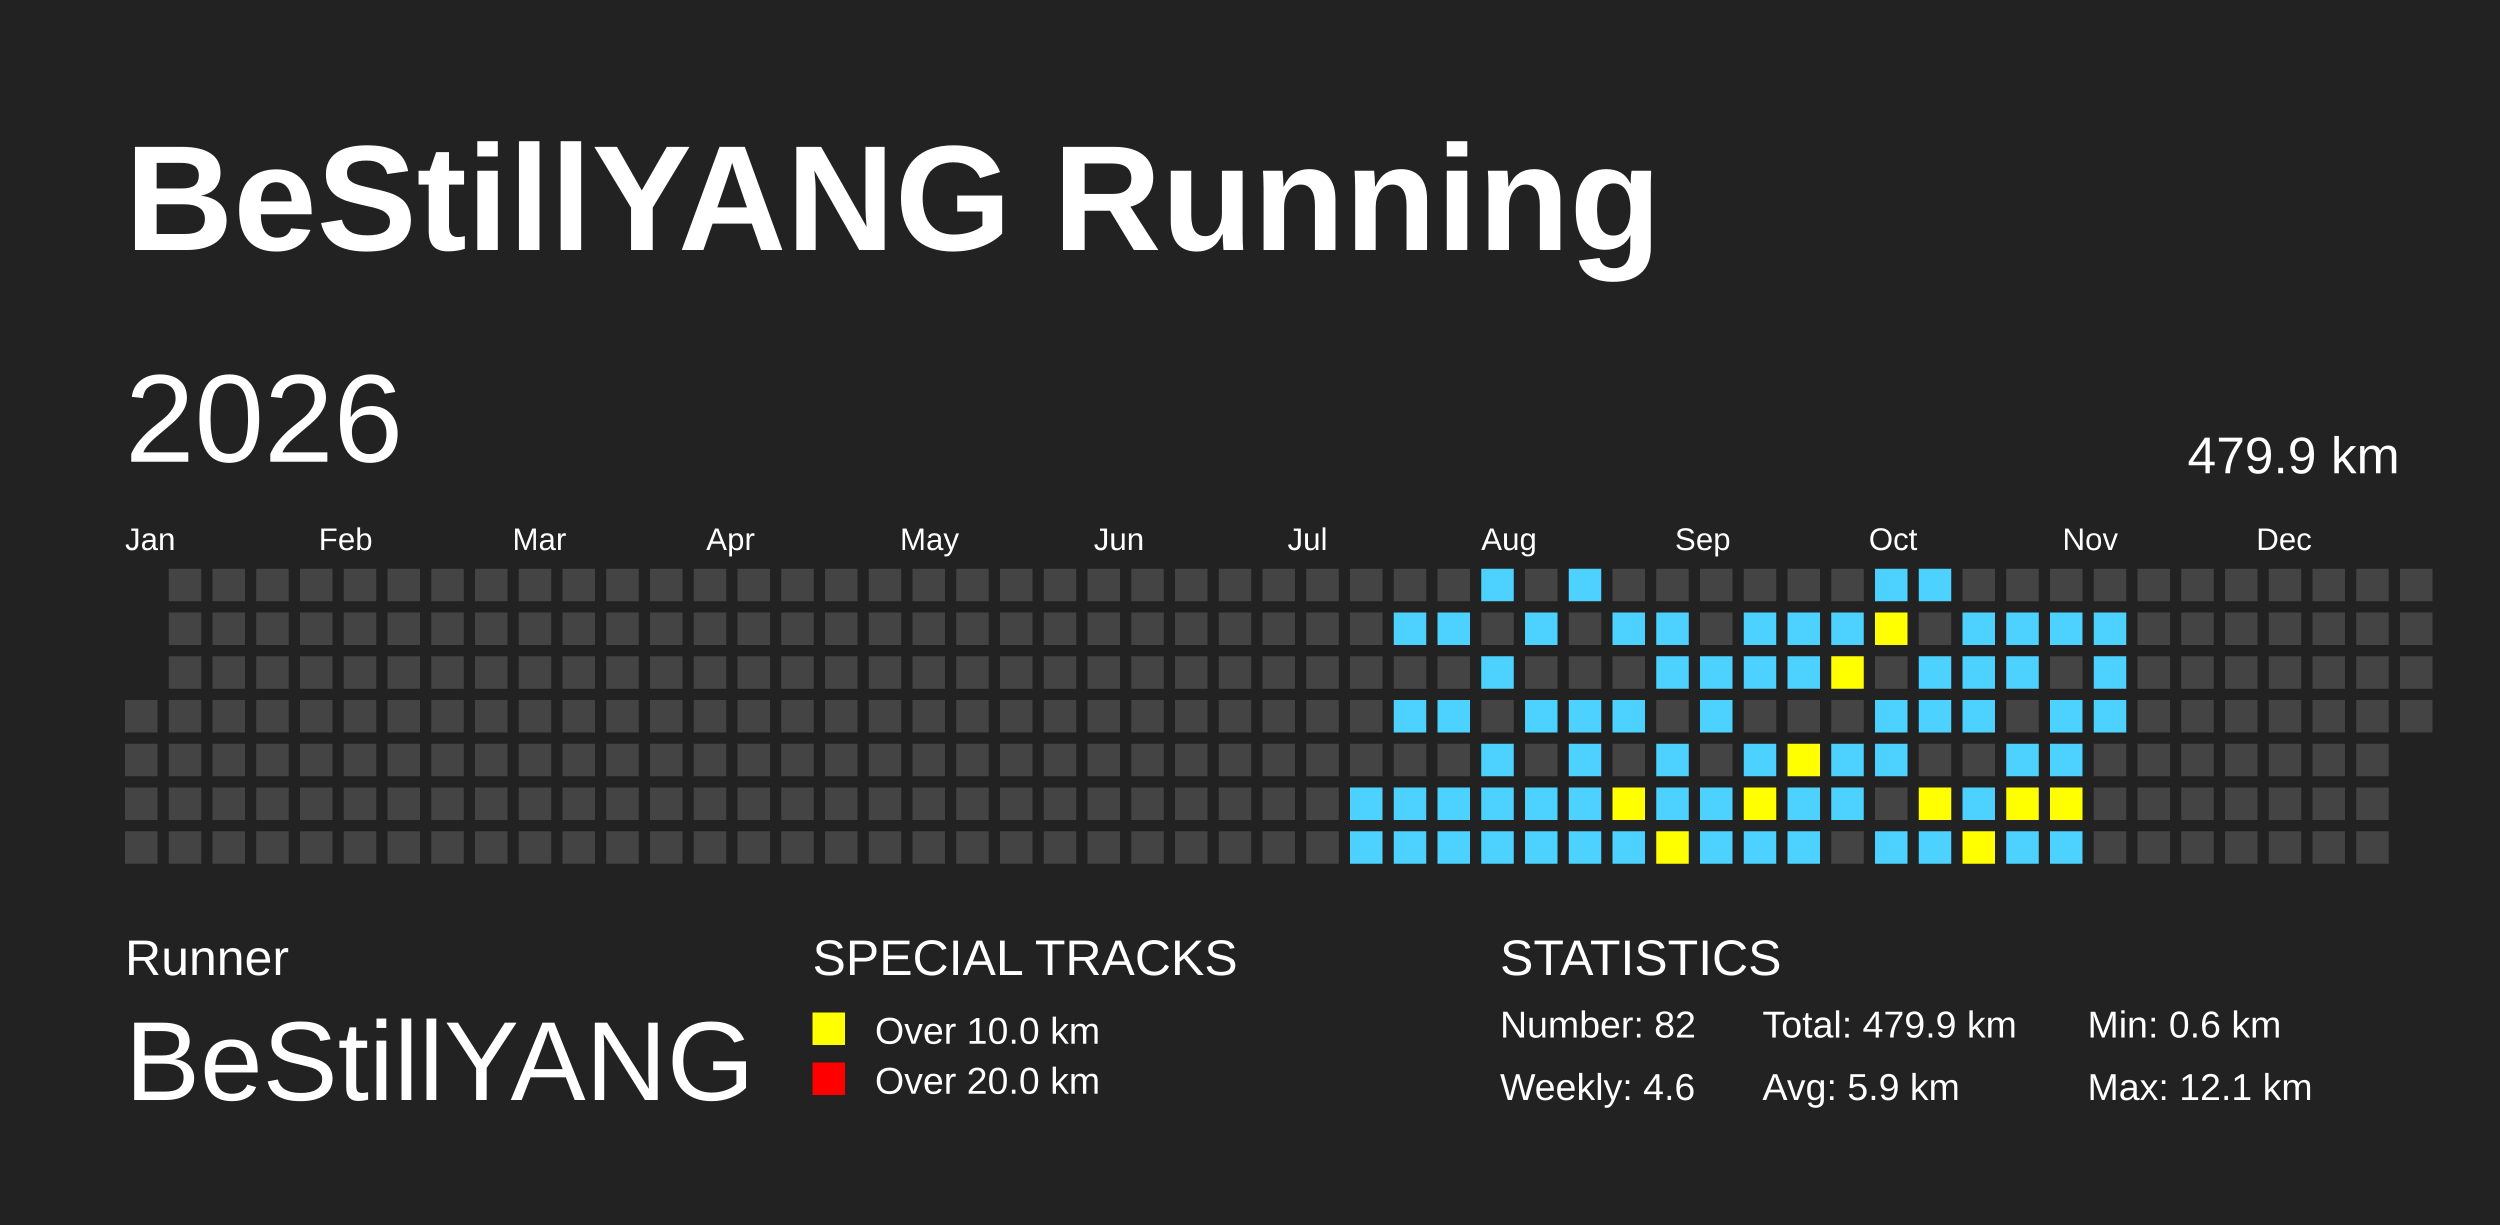
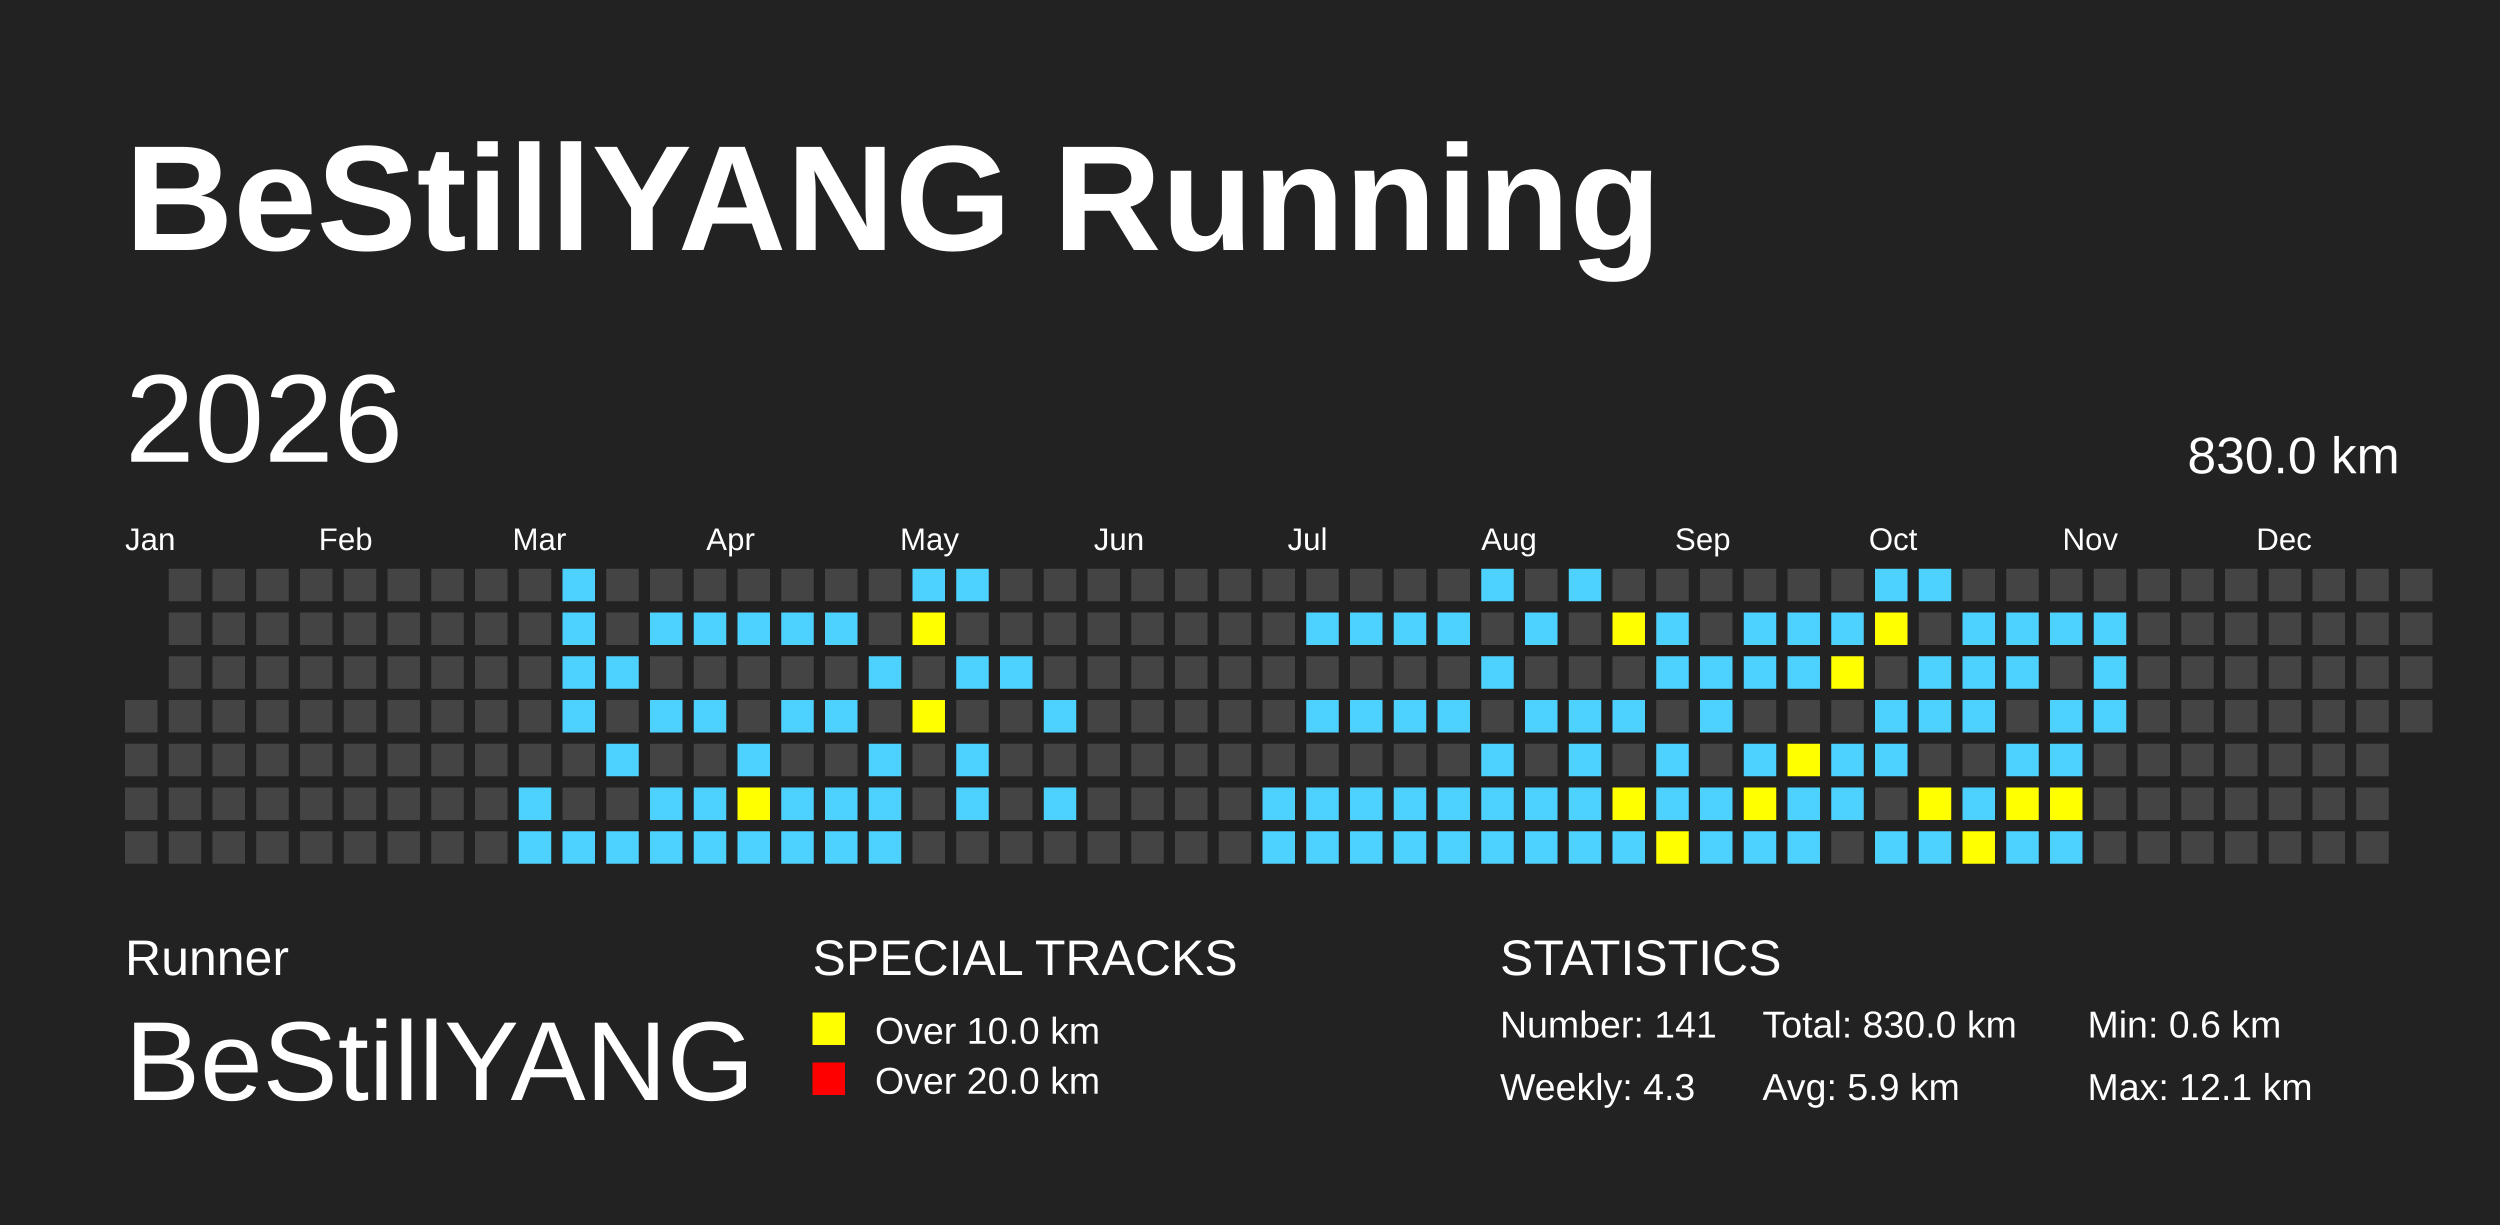
<svg xmlns="http://www.w3.org/2000/svg" baseProfile="full" height="98mm" version="1.1" viewBox="0,0,200,98" width="200mm">
  <defs>
    <pattern height="2" id="indoor-stripe" patternUnits="userSpaceOnUse" width="2">
      <line stroke="white" stroke-opacity="0.45" stroke-width="0.5" x1="0" x2="2" y1="2" y2="0" />
    </pattern>
  </defs>
  <rect fill="#222222" height="98" width="200" x="0" y="0" />
  <text fill="#FFFFFF" style="font-size:12px; font-family:Arial; font-weight:bold;" x="10" y="20">BeStillYANG Running</text>
  <text fill="#FFFFFF" style="font-size:4px; font-family:Arial" x="10" y="78">Runner</text>
  <text fill="#FFFFFF" style="font-size:9px; font-family:Arial" x="10" y="88">BeStillYANG</text>
  <text fill="#FFFFFF" style="font-size:4px; font-family:Arial" x="65" y="78">SPECIAL TRACKS</text>
  <rect fill="yellow" height="2.6" width="2.6" x="65" y="81" />
  <text fill="#FFFFFF" style="font-size:3px; font-family:Arial" x="70" y="83.5">Over 10.0 km</text>
  <rect fill="red" height="2.6" width="2.6" x="65" y="85" />
  <text fill="#FFFFFF" style="font-size:3px; font-family:Arial" x="70" y="87.5">Over 20.0 km</text>
  <text fill="#FFFFFF" style="font-size:4px; font-family:Arial" x="120" y="78">STATISTICS</text>
-   <text fill="#FFFFFF" style="font-size:3px; font-family:Arial" x="120" y="83">Number: 82</text>
-   <text fill="#FFFFFF" style="font-size:3px; font-family:Arial" x="120" y="88">Weekly: 4.6</text>
-   <text fill="#FFFFFF" style="font-size:3px; font-family:Arial" x="141" y="83">Total: 479.9 km</text>
+   <text fill="#FFFFFF" style="font-size:3px; font-family:Arial" x="120" y="83">Number: 141</text>
+   <text fill="#FFFFFF" style="font-size:3px; font-family:Arial" x="120" y="88">Weekly: 4.3</text>
+   <text fill="#FFFFFF" style="font-size:3px; font-family:Arial" x="141" y="83">Total: 830.0 km</text>
  <text fill="#FFFFFF" style="font-size:3px; font-family:Arial" x="141" y="88">Avg: 5.9 km</text>
  <text fill="#FFFFFF" style="font-size:3px; font-family:Arial" x="167" y="83">Min: 0.6 km</text>
  <text fill="#FFFFFF" style="font-size:3px; font-family:Arial" x="167" y="88">Max: 12.1 km</text>
  <text dominant-baseline="hanging" fill="#FFFFFF" style="font-size:10.0px; font-family:Arial;" x="10" y="30">2026</text>
-   <text dominant-baseline="hanging" fill="#FFFFFF" style="font-size:4.125px; font-family:Arial;" x="175" y="35">479.9 km</text>
+   <text dominant-baseline="hanging" fill="#FFFFFF" style="font-size:4.125px; font-family:Arial;" x="175" y="35">830.0 km</text>
  <text fill="#FFFFFF" style="font-size:2.5px; font-family:Arial" x="10.0" y="44">Jan</text>
  <text fill="#FFFFFF" style="font-size:2.5px; font-family:Arial" x="25.5" y="44">Feb</text>
  <text fill="#FFFFFF" style="font-size:2.5px; font-family:Arial" x="41.0" y="44">Mar</text>
  <text fill="#FFFFFF" style="font-size:2.5px; font-family:Arial" x="56.5" y="44">Apr</text>
  <text fill="#FFFFFF" style="font-size:2.5px; font-family:Arial" x="72.0" y="44">May</text>
  <text fill="#FFFFFF" style="font-size:2.5px; font-family:Arial" x="87.5" y="44">Jun</text>
  <text fill="#FFFFFF" style="font-size:2.5px; font-family:Arial" x="103.0" y="44">Jul</text>
  <text fill="#FFFFFF" style="font-size:2.5px; font-family:Arial" x="118.5" y="44">Aug</text>
  <text fill="#FFFFFF" style="font-size:2.5px; font-family:Arial" x="134.0" y="44">Sep</text>
  <text fill="#FFFFFF" style="font-size:2.5px; font-family:Arial" x="149.5" y="44">Oct</text>
  <text fill="#FFFFFF" style="font-size:2.5px; font-family:Arial" x="165.0" y="44">Nov</text>
  <text fill="#FFFFFF" style="font-size:2.5px; font-family:Arial" x="180.5" y="44">Dec</text>
  <rect fill="#444444" height="2.6" width="2.6" x="10.0" y="56.0" />
  <rect fill="#444444" height="2.6" width="2.6" x="10.0" y="59.5" />
  <rect fill="#444444" height="2.6" width="2.6" x="10.0" y="63.0" />
  <rect fill="#444444" height="2.6" width="2.6" x="10.0" y="66.5" />
  <rect fill="#444444" height="2.6" width="2.6" x="13.5" y="45.5" />
  <rect fill="#444444" height="2.6" width="2.6" x="13.5" y="49.0" />
  <rect fill="#444444" height="2.6" width="2.6" x="13.5" y="52.5" />
  <rect fill="#444444" height="2.6" width="2.6" x="13.5" y="56.0" />
  <rect fill="#444444" height="2.6" width="2.6" x="13.5" y="59.5" />
  <rect fill="#444444" height="2.6" width="2.6" x="13.5" y="63.0" />
  <rect fill="#444444" height="2.6" width="2.6" x="13.5" y="66.5" />
  <rect fill="#444444" height="2.6" width="2.6" x="17.0" y="45.5" />
  <rect fill="#444444" height="2.6" width="2.6" x="17.0" y="49.0" />
  <rect fill="#444444" height="2.6" width="2.6" x="17.0" y="52.5" />
  <rect fill="#444444" height="2.6" width="2.6" x="17.0" y="56.0" />
  <rect fill="#444444" height="2.6" width="2.6" x="17.0" y="59.5" />
  <rect fill="#444444" height="2.6" width="2.6" x="17.0" y="63.0" />
  <rect fill="#444444" height="2.6" width="2.6" x="17.0" y="66.5" />
  <rect fill="#444444" height="2.6" width="2.6" x="20.5" y="45.5" />
  <rect fill="#444444" height="2.6" width="2.6" x="20.5" y="49.0" />
  <rect fill="#444444" height="2.6" width="2.6" x="20.5" y="52.5" />
  <rect fill="#444444" height="2.6" width="2.6" x="20.5" y="56.0" />
  <rect fill="#444444" height="2.6" width="2.6" x="20.5" y="59.5" />
  <rect fill="#444444" height="2.6" width="2.6" x="20.5" y="63.0" />
  <rect fill="#444444" height="2.6" width="2.6" x="20.5" y="66.5" />
  <rect fill="#444444" height="2.6" width="2.6" x="24.0" y="45.5" />
  <rect fill="#444444" height="2.6" width="2.6" x="24.0" y="49.0" />
  <rect fill="#444444" height="2.6" width="2.6" x="24.0" y="52.5" />
  <rect fill="#444444" height="2.6" width="2.6" x="24.0" y="56.0" />
  <rect fill="#444444" height="2.6" width="2.6" x="24.0" y="59.5" />
  <rect fill="#444444" height="2.6" width="2.6" x="24.0" y="63.0" />
  <rect fill="#444444" height="2.6" width="2.6" x="24.0" y="66.5" />
  <rect fill="#444444" height="2.6" width="2.6" x="27.5" y="45.5" />
  <rect fill="#444444" height="2.6" width="2.6" x="27.5" y="49.0" />
  <rect fill="#444444" height="2.6" width="2.6" x="27.5" y="52.5" />
  <rect fill="#444444" height="2.6" width="2.6" x="27.5" y="56.0" />
  <rect fill="#444444" height="2.6" width="2.6" x="27.5" y="59.5" />
  <rect fill="#444444" height="2.6" width="2.6" x="27.5" y="63.0" />
  <rect fill="#444444" height="2.6" width="2.6" x="27.5" y="66.5" />
  <rect fill="#444444" height="2.6" width="2.6" x="31.0" y="45.5" />
  <rect fill="#444444" height="2.6" width="2.6" x="31.0" y="49.0" />
  <rect fill="#444444" height="2.6" width="2.6" x="31.0" y="52.5" />
  <rect fill="#444444" height="2.6" width="2.6" x="31.0" y="56.0" />
  <rect fill="#444444" height="2.6" width="2.6" x="31.0" y="59.5" />
  <rect fill="#444444" height="2.6" width="2.6" x="31.0" y="63.0" />
  <rect fill="#444444" height="2.6" width="2.6" x="31.0" y="66.5" />
  <rect fill="#444444" height="2.6" width="2.6" x="34.5" y="45.5" />
  <rect fill="#444444" height="2.6" width="2.6" x="34.5" y="49.0" />
  <rect fill="#444444" height="2.6" width="2.6" x="34.5" y="52.5" />
  <rect fill="#444444" height="2.6" width="2.6" x="34.5" y="56.0" />
  <rect fill="#444444" height="2.6" width="2.6" x="34.5" y="59.5" />
  <rect fill="#444444" height="2.6" width="2.6" x="34.5" y="63.0" />
  <rect fill="#444444" height="2.6" width="2.6" x="34.5" y="66.5" />
  <rect fill="#444444" height="2.6" width="2.6" x="38.0" y="45.5" />
  <rect fill="#444444" height="2.6" width="2.6" x="38.0" y="49.0" />
  <rect fill="#444444" height="2.6" width="2.6" x="38.0" y="52.5" />
  <rect fill="#444444" height="2.6" width="2.6" x="38.0" y="56.0" />
  <rect fill="#444444" height="2.6" width="2.6" x="38.0" y="59.5" />
  <rect fill="#444444" height="2.6" width="2.6" x="38.0" y="63.0" />
  <rect fill="#444444" height="2.6" width="2.6" x="38.0" y="66.5" />
  <rect fill="#444444" height="2.6" width="2.6" x="41.5" y="45.5" />
  <rect fill="#444444" height="2.6" width="2.6" x="41.5" y="49.0" />
  <rect fill="#444444" height="2.6" width="2.6" x="41.5" y="52.5" />
  <rect fill="#444444" height="2.6" width="2.6" x="41.5" y="56.0" />
  <rect fill="#444444" height="2.6" width="2.6" x="41.5" y="59.5" />
-   <rect fill="#444444" height="2.6" width="2.6" x="41.5" y="63.0" />
-   <rect fill="#444444" height="2.6" width="2.6" x="41.5" y="66.5" />
-   <rect fill="#444444" height="2.6" width="2.6" x="45.0" y="45.5" />
-   <rect fill="#444444" height="2.6" width="2.6" x="45.0" y="49.0" />
-   <rect fill="#444444" height="2.6" width="2.6" x="45.0" y="52.5" />
-   <rect fill="#444444" height="2.6" width="2.6" x="45.0" y="56.0" />
+   <rect fill="#4DD2FF" height="2.6" width="2.6" x="41.5" y="63.0" />
+   <rect fill="#4DD2FF" height="2.6" width="2.6" x="41.5" y="66.5" />
+   <rect fill="#4DD2FF" height="2.6" width="2.6" x="45.0" y="45.5" />
+   <rect fill="#4DD2FF" height="2.6" width="2.6" x="45.0" y="49.0" />
+   <rect fill="#4DD2FF" height="2.6" width="2.6" x="45.0" y="52.5" />
+   <rect fill="#4DD2FF" height="2.6" width="2.6" x="45.0" y="56.0" />
  <rect fill="#444444" height="2.6" width="2.6" x="45.0" y="59.5" />
  <rect fill="#444444" height="2.6" width="2.6" x="45.0" y="63.0" />
-   <rect fill="#444444" height="2.6" width="2.6" x="45.0" y="66.5" />
+   <rect fill="#4DD2FF" height="2.6" width="2.6" x="45.0" y="66.5" />
  <rect fill="#444444" height="2.6" width="2.6" x="48.5" y="45.5" />
  <rect fill="#444444" height="2.6" width="2.6" x="48.5" y="49.0" />
-   <rect fill="#444444" height="2.6" width="2.6" x="48.5" y="52.5" />
+   <rect fill="#4DD2FF" height="2.6" width="2.6" x="48.5" y="52.5" />
  <rect fill="#444444" height="2.6" width="2.6" x="48.5" y="56.0" />
-   <rect fill="#444444" height="2.6" width="2.6" x="48.5" y="59.5" />
+   <rect fill="#4DD2FF" height="2.6" width="2.6" x="48.5" y="59.5" />
  <rect fill="#444444" height="2.6" width="2.6" x="48.5" y="63.0" />
-   <rect fill="#444444" height="2.6" width="2.6" x="48.5" y="66.5" />
+   <rect fill="#4DD2FF" height="2.6" width="2.6" x="48.5" y="66.5" />
  <rect fill="#444444" height="2.6" width="2.6" x="52.0" y="45.5" />
-   <rect fill="#444444" height="2.6" width="2.6" x="52.0" y="49.0" />
+   <rect fill="#4DD2FF" height="2.6" width="2.6" x="52.0" y="49.0" />
  <rect fill="#444444" height="2.6" width="2.6" x="52.0" y="52.5" />
-   <rect fill="#444444" height="2.6" width="2.6" x="52.0" y="56.0" />
+   <rect fill="#4DD2FF" height="2.6" width="2.6" x="52.0" y="56.0" />
  <rect fill="#444444" height="2.6" width="2.6" x="52.0" y="59.5" />
-   <rect fill="#444444" height="2.6" width="2.6" x="52.0" y="63.0" />
-   <rect fill="#444444" height="2.6" width="2.6" x="52.0" y="66.5" />
+   <rect fill="#4DD2FF" height="2.6" width="2.6" x="52.0" y="63.0" />
+   <rect fill="#4DD2FF" height="2.6" width="2.6" x="52.0" y="66.5" />
  <rect fill="#444444" height="2.6" width="2.6" x="55.5" y="45.5" />
-   <rect fill="#444444" height="2.6" width="2.6" x="55.5" y="49.0" />
+   <rect fill="#4DD2FF" height="2.6" width="2.6" x="55.5" y="49.0" />
  <rect fill="#444444" height="2.6" width="2.6" x="55.5" y="52.5" />
-   <rect fill="#444444" height="2.6" width="2.6" x="55.5" y="56.0" />
+   <rect fill="#4DD2FF" height="2.6" width="2.6" x="55.5" y="56.0" />
  <rect fill="#444444" height="2.6" width="2.6" x="55.5" y="59.5" />
-   <rect fill="#444444" height="2.6" width="2.6" x="55.5" y="63.0" />
-   <rect fill="#444444" height="2.6" width="2.6" x="55.5" y="66.5" />
+   <rect fill="#4DD2FF" height="2.6" width="2.6" x="55.5" y="63.0" />
+   <rect fill="#4DD2FF" height="2.6" width="2.6" x="55.5" y="66.5" />
  <rect fill="#444444" height="2.6" width="2.6" x="59.0" y="45.5" />
-   <rect fill="#444444" height="2.6" width="2.6" x="59.0" y="49.0" />
+   <rect fill="#4DD2FF" height="2.6" width="2.6" x="59.0" y="49.0" />
  <rect fill="#444444" height="2.6" width="2.6" x="59.0" y="52.5" />
  <rect fill="#444444" height="2.6" width="2.6" x="59.0" y="56.0" />
-   <rect fill="#444444" height="2.6" width="2.6" x="59.0" y="59.5" />
-   <rect fill="#444444" height="2.6" width="2.6" x="59.0" y="63.0" />
-   <rect fill="#444444" height="2.6" width="2.6" x="59.0" y="66.5" />
+   <rect fill="#4DD2FF" height="2.6" width="2.6" x="59.0" y="59.5" />
+   <rect fill="yellow" height="2.6" width="2.6" x="59.0" y="63.0" />
+   <rect fill="#4DD2FF" height="2.6" width="2.6" x="59.0" y="66.5" />
  <rect fill="#444444" height="2.6" width="2.6" x="62.5" y="45.5" />
-   <rect fill="#444444" height="2.6" width="2.6" x="62.5" y="49.0" />
+   <rect fill="#4DD2FF" height="2.6" width="2.6" x="62.5" y="49.0" />
  <rect fill="#444444" height="2.6" width="2.6" x="62.5" y="52.5" />
-   <rect fill="#444444" height="2.6" width="2.6" x="62.5" y="56.0" />
+   <rect fill="#4DD2FF" height="2.6" width="2.6" x="62.5" y="56.0" />
  <rect fill="#444444" height="2.6" width="2.6" x="62.5" y="59.5" />
-   <rect fill="#444444" height="2.6" width="2.6" x="62.5" y="63.0" />
-   <rect fill="#444444" height="2.6" width="2.6" x="62.5" y="66.5" />
+   <rect fill="#4DD2FF" height="2.6" width="2.6" x="62.5" y="63.0" />
+   <rect fill="#4DD2FF" height="2.6" width="2.6" x="62.5" y="66.5" />
  <rect fill="#444444" height="2.6" width="2.6" x="66.0" y="45.5" />
-   <rect fill="#444444" height="2.6" width="2.6" x="66.0" y="49.0" />
+   <rect fill="#4DD2FF" height="2.6" width="2.6" x="66.0" y="49.0" />
  <rect fill="#444444" height="2.6" width="2.6" x="66.0" y="52.5" />
-   <rect fill="#444444" height="2.6" width="2.6" x="66.0" y="56.0" />
+   <rect fill="#4DD2FF" height="2.6" width="2.6" x="66.0" y="56.0" />
  <rect fill="#444444" height="2.6" width="2.6" x="66.0" y="59.5" />
-   <rect fill="#444444" height="2.6" width="2.6" x="66.0" y="63.0" />
-   <rect fill="#444444" height="2.6" width="2.6" x="66.0" y="66.5" />
+   <rect fill="#4DD2FF" height="2.6" width="2.6" x="66.0" y="63.0" />
+   <rect fill="#4DD2FF" height="2.6" width="2.6" x="66.0" y="66.5" />
  <rect fill="#444444" height="2.6" width="2.6" x="69.5" y="45.5" />
  <rect fill="#444444" height="2.6" width="2.6" x="69.5" y="49.0" />
-   <rect fill="#444444" height="2.6" width="2.6" x="69.5" y="52.5" />
+   <rect fill="#4DD2FF" height="2.6" width="2.6" x="69.5" y="52.5" />
  <rect fill="#444444" height="2.6" width="2.6" x="69.5" y="56.0" />
-   <rect fill="#444444" height="2.6" width="2.6" x="69.5" y="59.5" />
-   <rect fill="#444444" height="2.6" width="2.6" x="69.5" y="63.0" />
-   <rect fill="#444444" height="2.6" width="2.6" x="69.5" y="66.5" />
-   <rect fill="#444444" height="2.6" width="2.6" x="73.0" y="45.5" />
-   <rect fill="#444444" height="2.6" width="2.6" x="73.0" y="49.0" />
+   <rect fill="#4DD2FF" height="2.6" width="2.6" x="69.5" y="59.5" />
+   <rect fill="#4DD2FF" height="2.6" width="2.6" x="69.5" y="63.0" />
+   <rect fill="#4DD2FF" height="2.6" width="2.6" x="69.5" y="66.5" />
+   <rect fill="#4DD2FF" height="2.6" width="2.6" x="73.0" y="45.5" />
+   <rect fill="yellow" height="2.6" width="2.6" x="73.0" y="49.0" />
  <rect fill="#444444" height="2.6" width="2.6" x="73.0" y="52.5" />
-   <rect fill="#444444" height="2.6" width="2.6" x="73.0" y="56.0" />
+   <rect fill="yellow" height="2.6" width="2.6" x="73.0" y="56.0" />
  <rect fill="#444444" height="2.6" width="2.6" x="73.0" y="59.5" />
  <rect fill="#444444" height="2.6" width="2.6" x="73.0" y="63.0" />
  <rect fill="#444444" height="2.6" width="2.6" x="73.0" y="66.5" />
-   <rect fill="#444444" height="2.6" width="2.6" x="76.5" y="45.5" />
+   <rect fill="#4DD2FF" height="2.6" width="2.6" x="76.5" y="45.5" />
  <rect fill="#444444" height="2.6" width="2.6" x="76.5" y="49.0" />
-   <rect fill="#444444" height="2.6" width="2.6" x="76.5" y="52.5" />
+   <rect fill="#4DD2FF" height="2.6" width="2.6" x="76.5" y="52.5" />
  <rect fill="#444444" height="2.6" width="2.6" x="76.5" y="56.0" />
-   <rect fill="#444444" height="2.6" width="2.6" x="76.5" y="59.5" />
-   <rect fill="#444444" height="2.6" width="2.6" x="76.5" y="63.0" />
+   <rect fill="#4DD2FF" height="2.6" width="2.6" x="76.5" y="59.5" />
+   <rect fill="#4DD2FF" height="2.6" width="2.6" x="76.5" y="63.0" />
  <rect fill="#444444" height="2.6" width="2.6" x="76.5" y="66.5" />
  <rect fill="#444444" height="2.6" width="2.6" x="80.0" y="45.5" />
  <rect fill="#444444" height="2.6" width="2.6" x="80.0" y="49.0" />
-   <rect fill="#444444" height="2.6" width="2.6" x="80.0" y="52.5" />
+   <rect fill="#4DD2FF" height="2.6" width="2.6" x="80.0" y="52.5" />
  <rect fill="#444444" height="2.6" width="2.6" x="80.0" y="56.0" />
  <rect fill="#444444" height="2.6" width="2.6" x="80.0" y="59.5" />
  <rect fill="#444444" height="2.6" width="2.6" x="80.0" y="63.0" />
  <rect fill="#444444" height="2.6" width="2.6" x="80.0" y="66.5" />
  <rect fill="#444444" height="2.6" width="2.6" x="83.5" y="45.5" />
  <rect fill="#444444" height="2.6" width="2.6" x="83.5" y="49.0" />
  <rect fill="#444444" height="2.6" width="2.6" x="83.5" y="52.5" />
-   <rect fill="#444444" height="2.6" width="2.6" x="83.5" y="56.0" />
+   <rect fill="#4DD2FF" height="2.6" width="2.6" x="83.5" y="56.0" />
  <rect fill="#444444" height="2.6" width="2.6" x="83.5" y="59.5" />
-   <rect fill="#444444" height="2.6" width="2.6" x="83.5" y="63.0" />
+   <rect fill="#4DD2FF" height="2.6" width="2.6" x="83.5" y="63.0" />
  <rect fill="#444444" height="2.6" width="2.6" x="83.5" y="66.5" />
  <rect fill="#444444" height="2.6" width="2.6" x="87.0" y="45.5" />
  <rect fill="#444444" height="2.6" width="2.6" x="87.0" y="49.0" />
  <rect fill="#444444" height="2.6" width="2.6" x="87.0" y="52.5" />
  <rect fill="#444444" height="2.6" width="2.6" x="87.0" y="56.0" />
  <rect fill="#444444" height="2.6" width="2.6" x="87.0" y="59.5" />
  <rect fill="#444444" height="2.6" width="2.6" x="87.0" y="63.0" />
  <rect fill="#444444" height="2.6" width="2.6" x="87.0" y="66.5" />
  <rect fill="#444444" height="2.6" width="2.6" x="90.5" y="45.5" />
  <rect fill="#444444" height="2.6" width="2.6" x="90.5" y="49.0" />
  <rect fill="#444444" height="2.6" width="2.6" x="90.5" y="52.5" />
  <rect fill="#444444" height="2.6" width="2.6" x="90.5" y="56.0" />
  <rect fill="#444444" height="2.6" width="2.6" x="90.5" y="59.5" />
  <rect fill="#444444" height="2.6" width="2.6" x="90.5" y="63.0" />
  <rect fill="#444444" height="2.6" width="2.6" x="90.5" y="66.5" />
  <rect fill="#444444" height="2.6" width="2.6" x="94.0" y="45.5" />
  <rect fill="#444444" height="2.6" width="2.6" x="94.0" y="49.0" />
  <rect fill="#444444" height="2.6" width="2.6" x="94.0" y="52.5" />
  <rect fill="#444444" height="2.6" width="2.6" x="94.0" y="56.0" />
  <rect fill="#444444" height="2.6" width="2.6" x="94.0" y="59.5" />
  <rect fill="#444444" height="2.6" width="2.6" x="94.0" y="63.0" />
  <rect fill="#444444" height="2.6" width="2.6" x="94.0" y="66.5" />
  <rect fill="#444444" height="2.6" width="2.6" x="97.5" y="45.5" />
  <rect fill="#444444" height="2.6" width="2.6" x="97.5" y="49.0" />
  <rect fill="#444444" height="2.6" width="2.6" x="97.5" y="52.5" />
  <rect fill="#444444" height="2.6" width="2.6" x="97.5" y="56.0" />
  <rect fill="#444444" height="2.6" width="2.6" x="97.5" y="59.5" />
  <rect fill="#444444" height="2.6" width="2.6" x="97.5" y="63.0" />
  <rect fill="#444444" height="2.6" width="2.6" x="97.5" y="66.5" />
  <rect fill="#444444" height="2.6" width="2.6" x="101.0" y="45.5" />
  <rect fill="#444444" height="2.6" width="2.6" x="101.0" y="49.0" />
  <rect fill="#444444" height="2.6" width="2.6" x="101.0" y="52.5" />
  <rect fill="#444444" height="2.6" width="2.6" x="101.0" y="56.0" />
  <rect fill="#444444" height="2.6" width="2.6" x="101.0" y="59.5" />
-   <rect fill="#444444" height="2.6" width="2.6" x="101.0" y="63.0" />
-   <rect fill="#444444" height="2.6" width="2.6" x="101.0" y="66.5" />
+   <rect fill="#4DD2FF" height="2.6" width="2.6" x="101.0" y="63.0" />
+   <rect fill="#4DD2FF" height="2.6" width="2.6" x="101.0" y="66.5" />
  <rect fill="#444444" height="2.6" width="2.6" x="104.5" y="45.5" />
-   <rect fill="#444444" height="2.6" width="2.6" x="104.5" y="49.0" />
+   <rect fill="#4DD2FF" height="2.6" width="2.6" x="104.5" y="49.0" />
  <rect fill="#444444" height="2.6" width="2.6" x="104.5" y="52.5" />
-   <rect fill="#444444" height="2.6" width="2.6" x="104.5" y="56.0" />
+   <rect fill="#4DD2FF" height="2.6" width="2.6" x="104.5" y="56.0" />
  <rect fill="#444444" height="2.6" width="2.6" x="104.5" y="59.5" />
-   <rect fill="#444444" height="2.6" width="2.6" x="104.5" y="63.0" />
-   <rect fill="#444444" height="2.6" width="2.6" x="104.5" y="66.5" />
+   <rect fill="#4DD2FF" height="2.6" width="2.6" x="104.5" y="63.0" />
+   <rect fill="#4DD2FF" height="2.6" width="2.6" x="104.5" y="66.5" />
  <rect fill="#444444" height="2.6" width="2.6" x="108.0" y="45.5" />
-   <rect fill="#444444" height="2.6" width="2.6" x="108.0" y="49.0" />
+   <rect fill="#4DD2FF" height="2.6" width="2.6" x="108.0" y="49.0" />
  <rect fill="#444444" height="2.6" width="2.6" x="108.0" y="52.5" />
-   <rect fill="#444444" height="2.6" width="2.6" x="108.0" y="56.0" />
+   <rect fill="#4DD2FF" height="2.6" width="2.6" x="108.0" y="56.0" />
  <rect fill="#444444" height="2.6" width="2.6" x="108.0" y="59.5" />
  <rect fill="#4DD2FF" height="2.6" width="2.6" x="108.0" y="63.0" />
  <rect fill="#4DD2FF" height="2.6" width="2.6" x="108.0" y="66.5" />
  <rect fill="#444444" height="2.6" width="2.6" x="111.5" y="45.5" />
  <rect fill="#4DD2FF" height="2.6" width="2.6" x="111.5" y="49.0" />
  <rect fill="#444444" height="2.6" width="2.6" x="111.5" y="52.5" />
  <rect fill="#4DD2FF" height="2.6" width="2.6" x="111.5" y="56.0" />
  <rect fill="#444444" height="2.6" width="2.6" x="111.5" y="59.5" />
  <rect fill="#4DD2FF" height="2.6" width="2.6" x="111.5" y="63.0" />
  <rect fill="#4DD2FF" height="2.6" width="2.6" x="111.5" y="66.5" />
  <rect fill="#444444" height="2.6" width="2.6" x="115.0" y="45.5" />
  <rect fill="#4DD2FF" height="2.6" width="2.6" x="115.0" y="49.0" />
  <rect fill="#444444" height="2.6" width="2.6" x="115.0" y="52.5" />
  <rect fill="#4DD2FF" height="2.6" width="2.6" x="115.0" y="56.0" />
  <rect fill="#444444" height="2.6" width="2.6" x="115.0" y="59.5" />
  <rect fill="#4DD2FF" height="2.6" width="2.6" x="115.0" y="63.0" />
  <rect fill="#4DD2FF" height="2.6" width="2.6" x="115.0" y="66.5" />
  <rect fill="#4DD2FF" height="2.6" width="2.6" x="118.5" y="45.5" />
  <rect fill="#444444" height="2.6" width="2.6" x="118.5" y="49.0" />
  <rect fill="#4DD2FF" height="2.6" width="2.6" x="118.5" y="52.5" />
  <rect fill="#444444" height="2.6" width="2.6" x="118.5" y="56.0" />
  <rect fill="#4DD2FF" height="2.6" width="2.6" x="118.5" y="59.5" />
  <rect fill="#4DD2FF" height="2.6" width="2.6" x="118.5" y="63.0" />
  <rect fill="#4DD2FF" height="2.6" width="2.6" x="118.5" y="66.5" />
  <rect fill="#444444" height="2.6" width="2.6" x="122.0" y="45.5" />
  <rect fill="#4DD2FF" height="2.6" width="2.6" x="122.0" y="49.0" />
  <rect fill="#444444" height="2.6" width="2.6" x="122.0" y="52.5" />
  <rect fill="#4DD2FF" height="2.6" width="2.6" x="122.0" y="56.0" />
  <rect fill="#444444" height="2.6" width="2.6" x="122.0" y="59.5" />
  <rect fill="#4DD2FF" height="2.6" width="2.6" x="122.0" y="63.0" />
  <rect fill="#4DD2FF" height="2.6" width="2.6" x="122.0" y="66.5" />
  <rect fill="#4DD2FF" height="2.6" width="2.6" x="125.5" y="45.5" />
  <rect fill="#444444" height="2.6" width="2.6" x="125.5" y="49.0" />
  <rect fill="#444444" height="2.6" width="2.6" x="125.5" y="52.5" />
  <rect fill="#4DD2FF" height="2.6" width="2.6" x="125.5" y="56.0" />
  <rect fill="#4DD2FF" height="2.6" width="2.6" x="125.5" y="59.5" />
  <rect fill="#4DD2FF" height="2.6" width="2.6" x="125.5" y="63.0" />
  <rect fill="#4DD2FF" height="2.6" width="2.6" x="125.5" y="66.5" />
  <rect fill="#444444" height="2.6" width="2.6" x="129.0" y="45.5" />
-   <rect fill="#4DD2FF" height="2.6" width="2.6" x="129.0" y="49.0" />
+   <rect fill="yellow" height="2.6" width="2.6" x="129.0" y="49.0" />
  <rect fill="#444444" height="2.6" width="2.6" x="129.0" y="52.5" />
  <rect fill="#4DD2FF" height="2.6" width="2.6" x="129.0" y="56.0" />
  <rect fill="#444444" height="2.6" width="2.6" x="129.0" y="59.5" />
  <rect fill="yellow" height="2.6" width="2.6" x="129.0" y="63.0" />
  <rect fill="#4DD2FF" height="2.6" width="2.6" x="129.0" y="66.5" />
  <rect fill="#444444" height="2.6" width="2.6" x="132.5" y="45.5" />
  <rect fill="#4DD2FF" height="2.6" width="2.6" x="132.5" y="49.0" />
  <rect fill="#4DD2FF" height="2.6" width="2.6" x="132.5" y="52.5" />
  <rect fill="#444444" height="2.6" width="2.6" x="132.5" y="56.0" />
  <rect fill="#4DD2FF" height="2.6" width="2.6" x="132.5" y="59.5" />
  <rect fill="#4DD2FF" height="2.6" width="2.6" x="132.5" y="63.0" />
  <rect fill="yellow" height="2.6" width="2.6" x="132.5" y="66.5" />
  <rect fill="#444444" height="2.6" width="2.6" x="136.0" y="45.5" />
  <rect fill="#444444" height="2.6" width="2.6" x="136.0" y="49.0" />
  <rect fill="#4DD2FF" height="2.6" width="2.6" x="136.0" y="52.5" />
  <rect fill="#4DD2FF" height="2.6" width="2.6" x="136.0" y="56.0" />
  <rect fill="#444444" height="2.6" width="2.6" x="136.0" y="59.5" />
  <rect fill="#4DD2FF" height="2.6" width="2.6" x="136.0" y="63.0" />
  <rect fill="#4DD2FF" height="2.6" width="2.6" x="136.0" y="66.5" />
  <rect fill="#444444" height="2.6" width="2.6" x="139.5" y="45.5" />
  <rect fill="#4DD2FF" height="2.6" width="2.6" x="139.5" y="49.0" />
  <rect fill="#4DD2FF" height="2.6" width="2.6" x="139.5" y="52.5" />
  <rect fill="#444444" height="2.6" width="2.6" x="139.5" y="56.0" />
  <rect fill="#4DD2FF" height="2.6" width="2.6" x="139.5" y="59.5" />
  <rect fill="yellow" height="2.6" width="2.6" x="139.5" y="63.0" />
  <rect fill="#4DD2FF" height="2.6" width="2.6" x="139.5" y="66.5" />
  <rect fill="#444444" height="2.6" width="2.6" x="143.0" y="45.5" />
  <rect fill="#4DD2FF" height="2.6" width="2.6" x="143.0" y="49.0" />
  <rect fill="#4DD2FF" height="2.6" width="2.6" x="143.0" y="52.5" />
  <rect fill="#444444" height="2.6" width="2.6" x="143.0" y="56.0" />
  <rect fill="yellow" height="2.6" width="2.6" x="143.0" y="59.5" />
  <rect fill="#4DD2FF" height="2.6" width="2.6" x="143.0" y="63.0" />
  <rect fill="#4DD2FF" height="2.6" width="2.6" x="143.0" y="66.5" />
  <rect fill="#444444" height="2.6" width="2.6" x="146.5" y="45.5" />
  <rect fill="#4DD2FF" height="2.6" width="2.6" x="146.5" y="49.0" />
  <rect fill="yellow" height="2.6" width="2.6" x="146.5" y="52.5" />
  <rect fill="#444444" height="2.6" width="2.6" x="146.5" y="56.0" />
  <rect fill="#4DD2FF" height="2.6" width="2.6" x="146.5" y="59.5" />
  <rect fill="#4DD2FF" height="2.6" width="2.6" x="146.5" y="63.0" />
  <rect fill="#444444" height="2.6" width="2.6" x="146.5" y="66.5" />
  <rect fill="#4DD2FF" height="2.6" width="2.6" x="150.0" y="45.5" />
  <rect fill="yellow" height="2.6" width="2.6" x="150.0" y="49.0" />
  <rect fill="#444444" height="2.6" width="2.6" x="150.0" y="52.5" />
  <rect fill="#4DD2FF" height="2.6" width="2.6" x="150.0" y="56.0" />
  <rect fill="#4DD2FF" height="2.6" width="2.6" x="150.0" y="59.5" />
  <rect fill="#444444" height="2.6" width="2.6" x="150.0" y="63.0" />
  <rect fill="#4DD2FF" height="2.6" width="2.6" x="150.0" y="66.5" />
  <rect fill="#4DD2FF" height="2.6" width="2.6" x="153.5" y="45.5" />
  <rect fill="#444444" height="2.6" width="2.6" x="153.5" y="49.0" />
  <rect fill="#4DD2FF" height="2.6" width="2.6" x="153.5" y="52.5" />
  <rect fill="#4DD2FF" height="2.6" width="2.6" x="153.5" y="56.0" />
  <rect fill="#444444" height="2.6" width="2.6" x="153.5" y="59.5" />
  <rect fill="yellow" height="2.6" width="2.6" x="153.5" y="63.0" />
  <rect fill="#4DD2FF" height="2.6" width="2.6" x="153.5" y="66.5" />
  <rect fill="#444444" height="2.6" width="2.6" x="157.0" y="45.5" />
  <rect fill="#4DD2FF" height="2.6" width="2.6" x="157.0" y="49.0" />
  <rect fill="#4DD2FF" height="2.6" width="2.6" x="157.0" y="52.5" />
  <rect fill="#4DD2FF" height="2.6" width="2.6" x="157.0" y="56.0" />
  <rect fill="#444444" height="2.6" width="2.6" x="157.0" y="59.5" />
  <rect fill="#4DD2FF" height="2.6" width="2.6" x="157.0" y="63.0" />
  <rect fill="yellow" height="2.6" width="2.6" x="157.0" y="66.5" />
  <rect fill="#444444" height="2.6" width="2.6" x="160.5" y="45.5" />
  <rect fill="#4DD2FF" height="2.6" width="2.6" x="160.5" y="49.0" />
  <rect fill="#4DD2FF" height="2.6" width="2.6" x="160.5" y="52.5" />
  <rect fill="#444444" height="2.6" width="2.6" x="160.5" y="56.0" />
  <rect fill="#4DD2FF" height="2.6" width="2.6" x="160.5" y="59.5" />
  <rect fill="yellow" height="2.6" width="2.6" x="160.5" y="63.0" />
  <rect fill="#4DD2FF" height="2.6" width="2.6" x="160.5" y="66.5" />
  <rect fill="#444444" height="2.6" width="2.6" x="164.0" y="45.5" />
  <rect fill="#4DD2FF" height="2.6" width="2.6" x="164.0" y="49.0" />
  <rect fill="#444444" height="2.6" width="2.6" x="164.0" y="52.5" />
  <rect fill="#4DD2FF" height="2.6" width="2.6" x="164.0" y="56.0" />
  <rect fill="#4DD2FF" height="2.6" width="2.6" x="164.0" y="59.5" />
  <rect fill="yellow" height="2.6" width="2.6" x="164.0" y="63.0" />
  <rect fill="#4DD2FF" height="2.6" width="2.6" x="164.0" y="66.5" />
  <rect fill="#444444" height="2.6" width="2.6" x="167.5" y="45.5" />
  <rect fill="#4DD2FF" height="2.6" width="2.6" x="167.5" y="49.0" />
  <rect fill="#4DD2FF" height="2.6" width="2.6" x="167.5" y="52.5" />
  <rect fill="#4DD2FF" height="2.6" width="2.6" x="167.5" y="56.0" />
  <rect fill="#444444" height="2.6" width="2.6" x="167.5" y="59.5" />
  <rect fill="#444444" height="2.6" width="2.6" x="167.5" y="63.0" />
  <rect fill="#444444" height="2.6" width="2.6" x="167.5" y="66.5" />
  <rect fill="#444444" height="2.6" width="2.6" x="171.0" y="45.5" />
  <rect fill="#444444" height="2.6" width="2.6" x="171.0" y="49.0" />
  <rect fill="#444444" height="2.6" width="2.6" x="171.0" y="52.5" />
  <rect fill="#444444" height="2.6" width="2.6" x="171.0" y="56.0" />
  <rect fill="#444444" height="2.6" width="2.6" x="171.0" y="59.5" />
  <rect fill="#444444" height="2.6" width="2.6" x="171.0" y="63.0" />
  <rect fill="#444444" height="2.6" width="2.6" x="171.0" y="66.5" />
  <rect fill="#444444" height="2.6" width="2.6" x="174.5" y="45.5" />
  <rect fill="#444444" height="2.6" width="2.6" x="174.5" y="49.0" />
  <rect fill="#444444" height="2.6" width="2.6" x="174.5" y="52.5" />
  <rect fill="#444444" height="2.6" width="2.6" x="174.5" y="56.0" />
  <rect fill="#444444" height="2.6" width="2.6" x="174.5" y="59.5" />
  <rect fill="#444444" height="2.6" width="2.6" x="174.5" y="63.0" />
  <rect fill="#444444" height="2.6" width="2.6" x="174.5" y="66.5" />
  <rect fill="#444444" height="2.6" width="2.6" x="178.0" y="45.5" />
  <rect fill="#444444" height="2.6" width="2.6" x="178.0" y="49.0" />
  <rect fill="#444444" height="2.6" width="2.6" x="178.0" y="52.5" />
  <rect fill="#444444" height="2.6" width="2.6" x="178.0" y="56.0" />
  <rect fill="#444444" height="2.6" width="2.6" x="178.0" y="59.5" />
  <rect fill="#444444" height="2.6" width="2.6" x="178.0" y="63.0" />
  <rect fill="#444444" height="2.6" width="2.6" x="178.0" y="66.5" />
  <rect fill="#444444" height="2.6" width="2.6" x="181.5" y="45.5" />
  <rect fill="#444444" height="2.6" width="2.6" x="181.5" y="49.0" />
  <rect fill="#444444" height="2.6" width="2.6" x="181.5" y="52.5" />
  <rect fill="#444444" height="2.6" width="2.6" x="181.5" y="56.0" />
  <rect fill="#444444" height="2.6" width="2.6" x="181.5" y="59.5" />
  <rect fill="#444444" height="2.6" width="2.6" x="181.5" y="63.0" />
  <rect fill="#444444" height="2.6" width="2.6" x="181.5" y="66.5" />
  <rect fill="#444444" height="2.6" width="2.6" x="185.0" y="45.5" />
  <rect fill="#444444" height="2.6" width="2.6" x="185.0" y="49.0" />
  <rect fill="#444444" height="2.6" width="2.6" x="185.0" y="52.5" />
  <rect fill="#444444" height="2.6" width="2.6" x="185.0" y="56.0" />
  <rect fill="#444444" height="2.6" width="2.6" x="185.0" y="59.5" />
  <rect fill="#444444" height="2.6" width="2.6" x="185.0" y="63.0" />
  <rect fill="#444444" height="2.6" width="2.6" x="185.0" y="66.5" />
  <rect fill="#444444" height="2.6" width="2.6" x="188.5" y="45.5" />
  <rect fill="#444444" height="2.6" width="2.6" x="188.5" y="49.0" />
  <rect fill="#444444" height="2.6" width="2.6" x="188.5" y="52.5" />
  <rect fill="#444444" height="2.6" width="2.6" x="188.5" y="56.0" />
  <rect fill="#444444" height="2.6" width="2.6" x="188.5" y="59.5" />
  <rect fill="#444444" height="2.6" width="2.6" x="188.5" y="63.0" />
  <rect fill="#444444" height="2.6" width="2.6" x="188.5" y="66.5" />
  <rect fill="#444444" height="2.6" width="2.6" x="192.0" y="45.5" />
  <rect fill="#444444" height="2.6" width="2.6" x="192.0" y="49.0" />
  <rect fill="#444444" height="2.6" width="2.6" x="192.0" y="52.5" />
  <rect fill="#444444" height="2.6" width="2.6" x="192.0" y="56.0" />
</svg>
